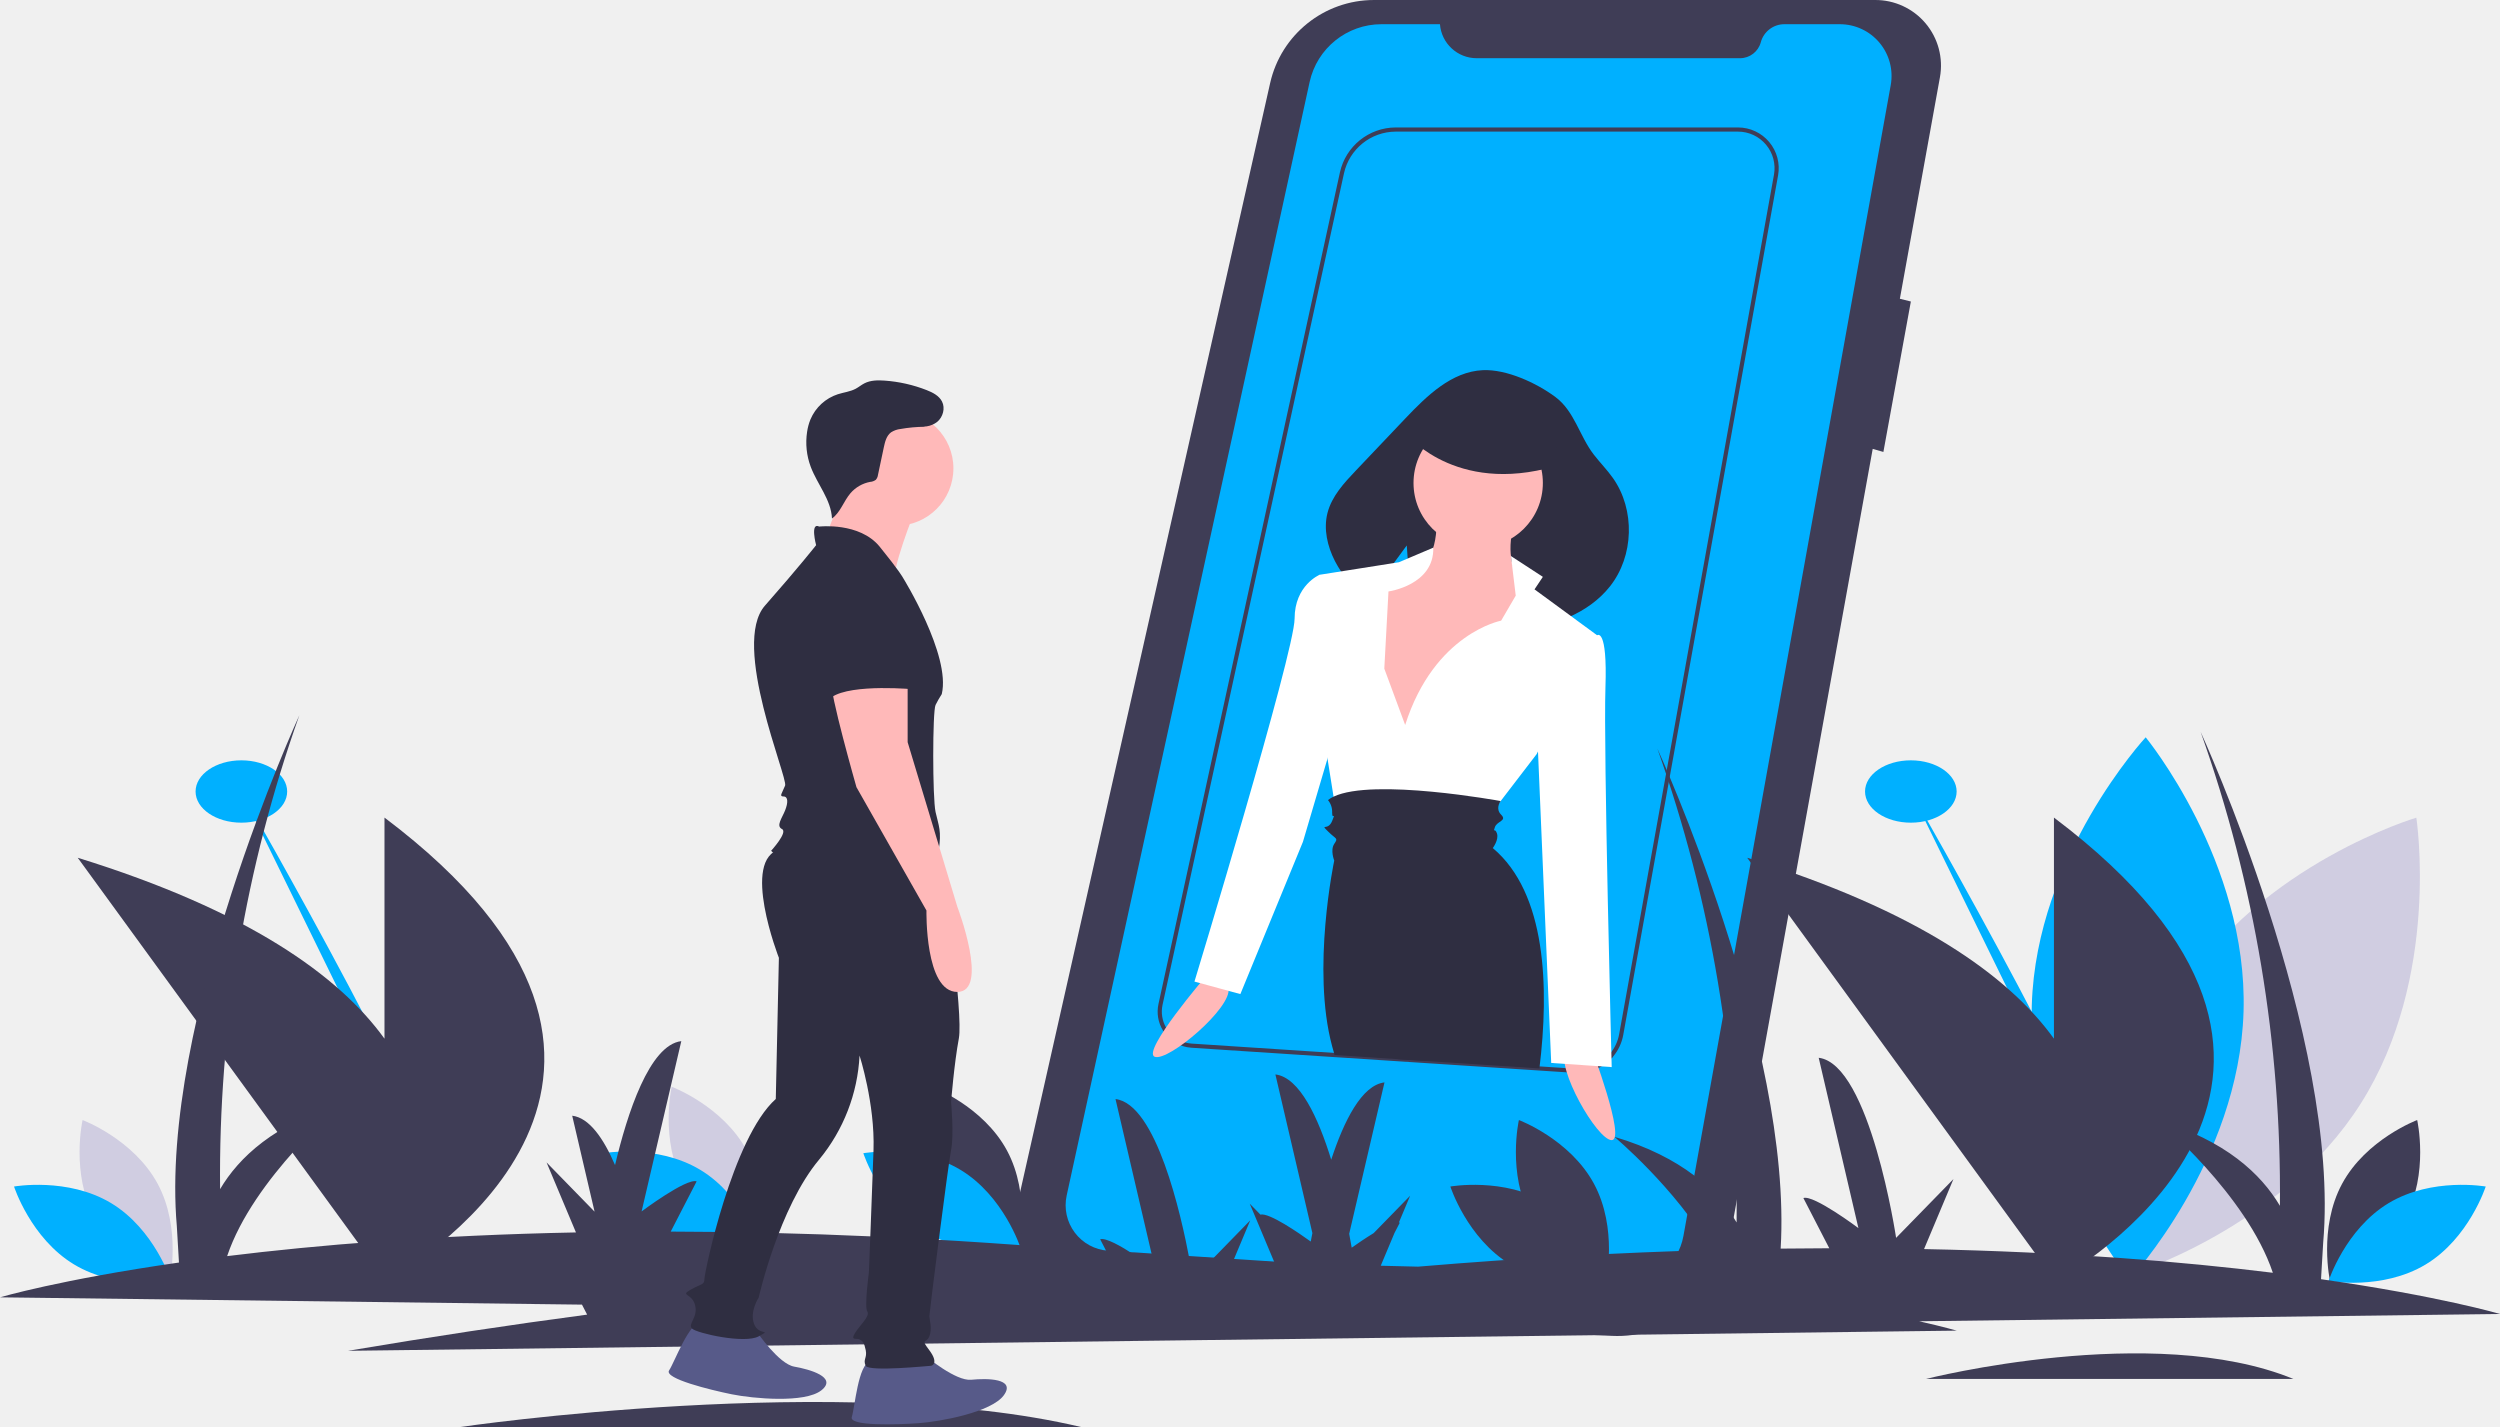
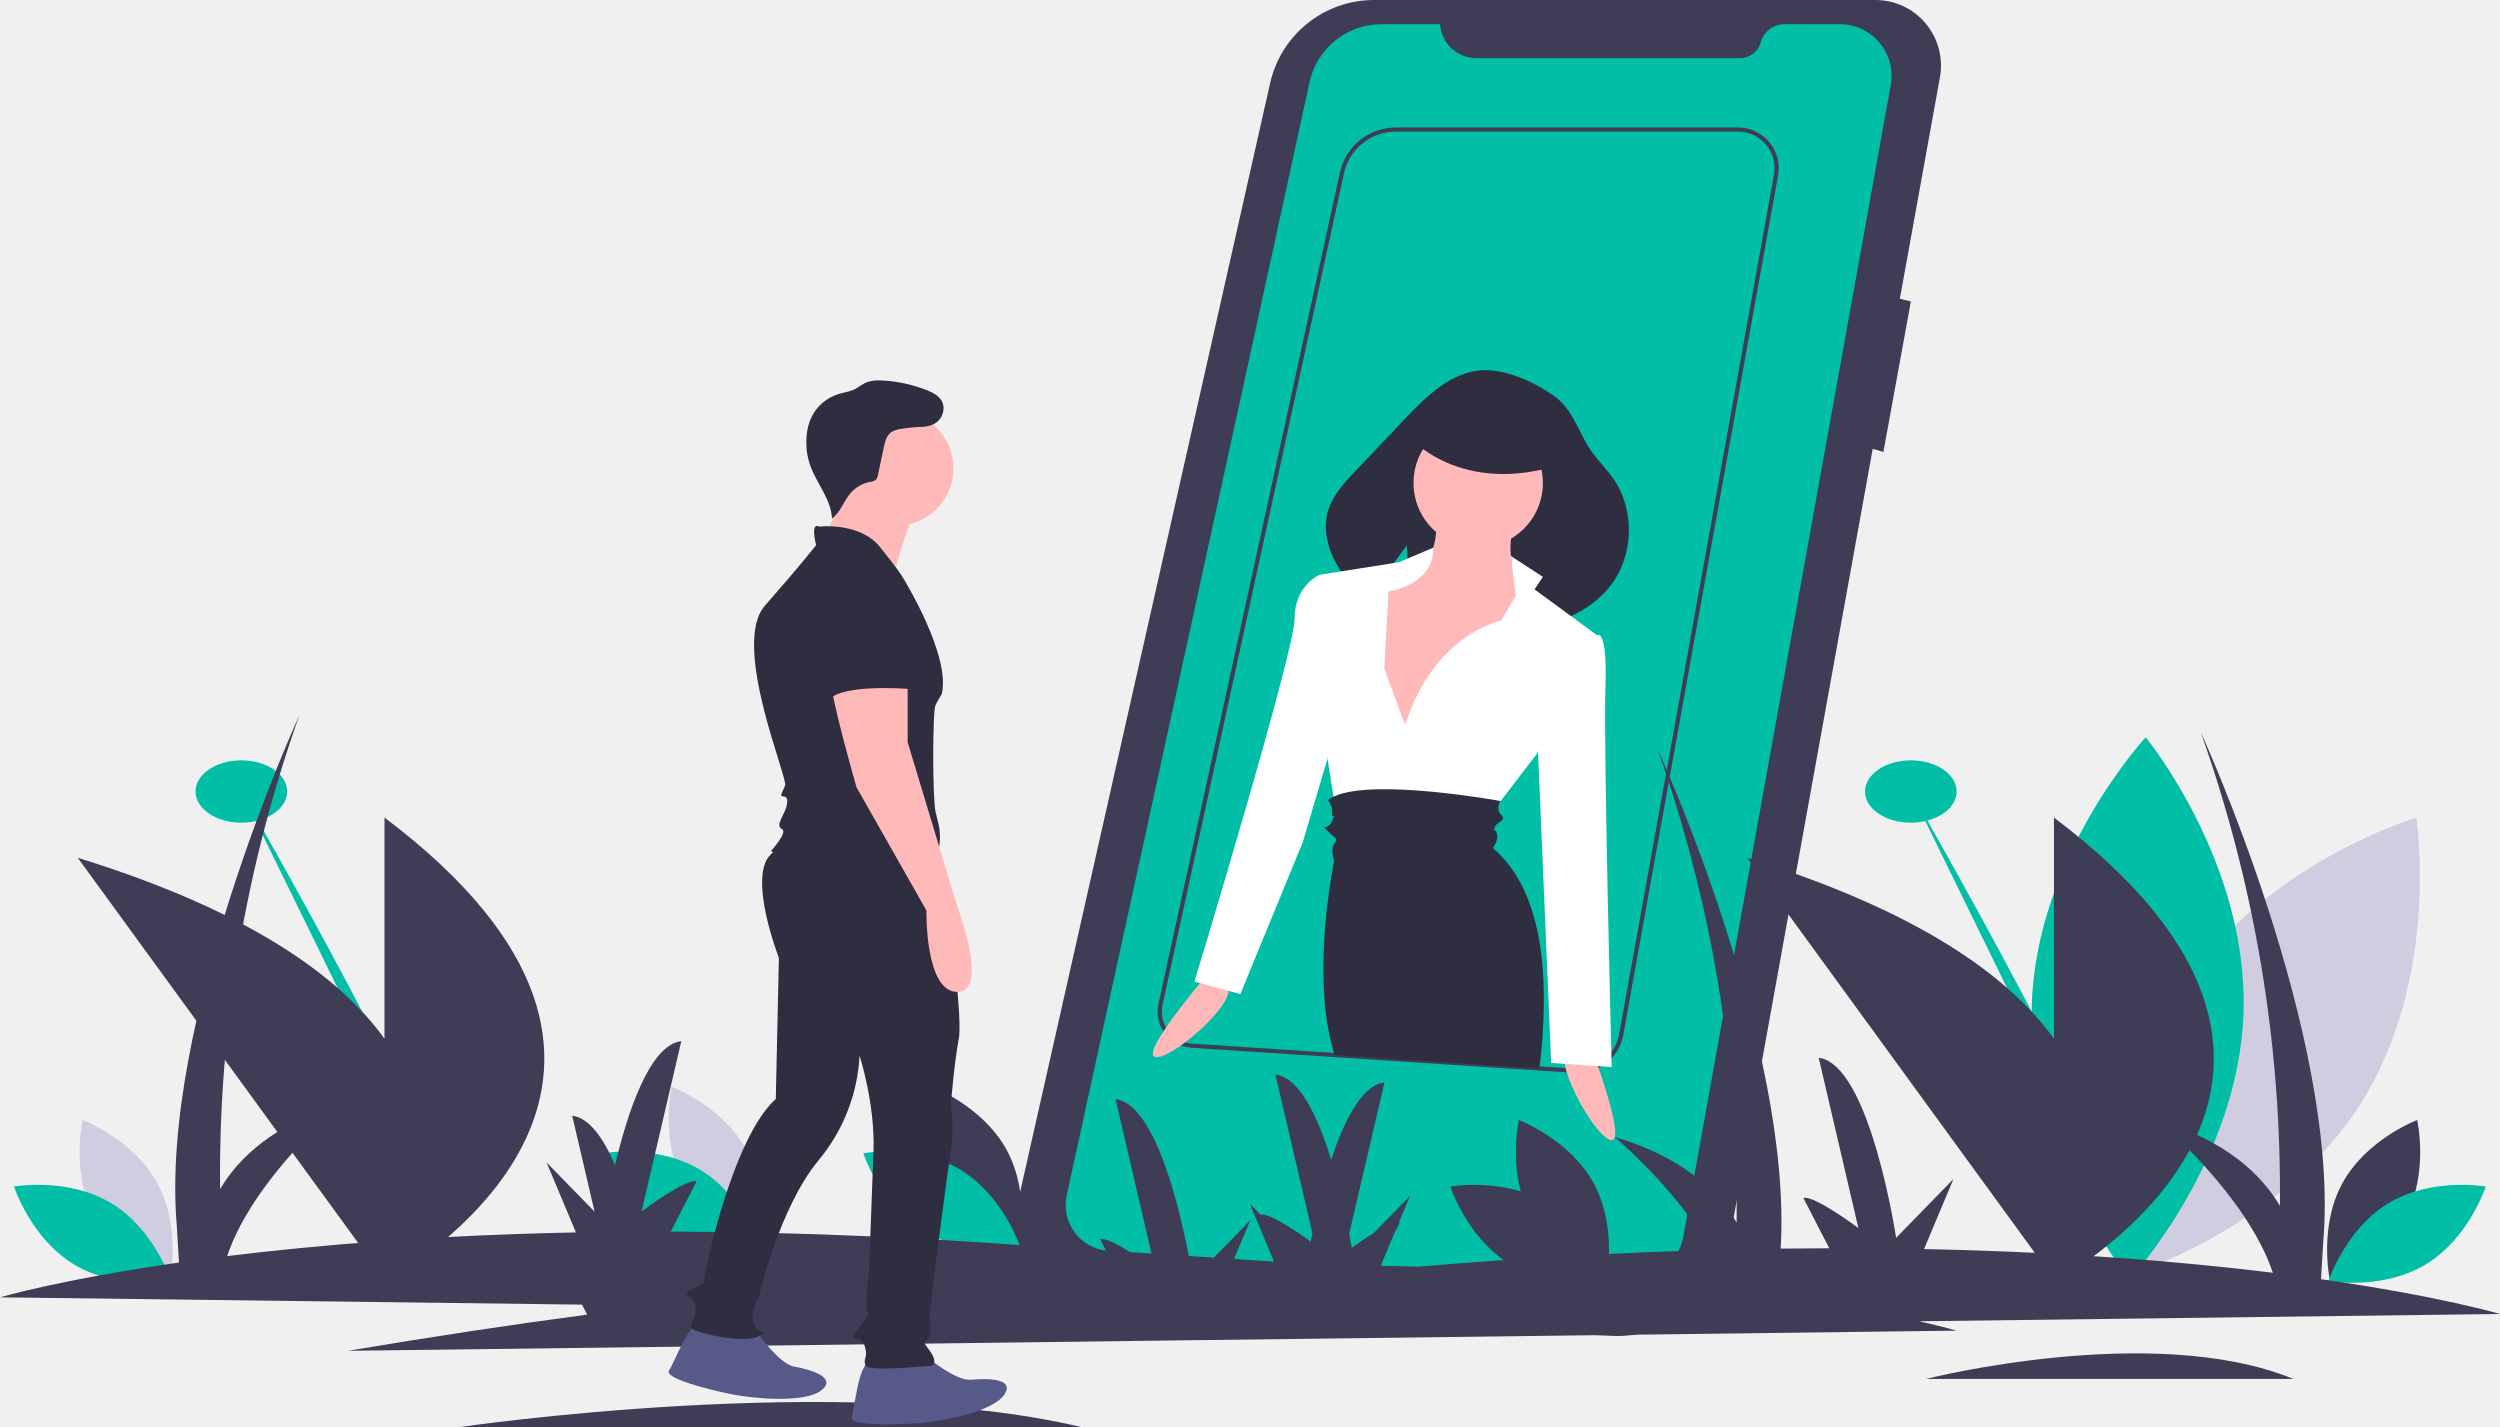
<svg xmlns="http://www.w3.org/2000/svg" id="b2757784-7f0f-40b7-8ac2-02a73d18cf5c" data-name="Layer 1" width="1200.983" height="685.505" viewBox="0 0 1200.983 685.505">
  <path d="M900.193,107.249H659.577a51.15,51.15,0,0,0-49.898,39.901L488.101,686.416a41.34,41.34,0,0,0,38.294,50.382L773.749,748.986a54.615,54.615,0,0,0,56.43-44.827l68.967-381.268,5.131,1.466,13.196-72.265-5.281-1.32,19.251-106.426A31.493,31.493,0,0,0,900.193,107.249Z" transform="translate(0.49146 -107.2475)" fill="#3f3d56" />
-   <path d="M691.254,118.874H663.167a35.349,35.349,0,0,0-34.536,27.813L511.932,681.555a21.903,21.903,0,0,0,19.967,26.525l246.554,16.159a28.367,28.367,0,0,0,29.773-23.277L907.806,148.124a24.846,24.846,0,0,0-24.452-29.25h-26.645a11.726,11.726,0,0,0-11.323,8.677v0a10.352,10.352,0,0,1-9.996,7.661H708.897a17.695,17.695,0,0,1-17.643-16.338Z" transform="translate(0.49146 -107.2475)" fill="#00b0ff" />
+   <path d="M691.254,118.874H663.167a35.349,35.349,0,0,0-34.536,27.813L511.932,681.555a21.903,21.903,0,0,0,19.967,26.525l246.554,16.159a28.367,28.367,0,0,0,29.773-23.277L907.806,148.124a24.846,24.846,0,0,0-24.452-29.25h-26.645a11.726,11.726,0,0,0-11.323,8.677v0a10.352,10.352,0,0,1-9.996,7.661H708.897a17.695,17.695,0,0,1-17.643-16.338Z" transform="translate(0.49146 -107.2475)" fill="#00bfa6" />
  <path d="M1047.635,582.907c-38.475,60.796-26.665,137.293-26.665,137.293s74.19-22.072,112.665-82.867,26.665-137.293,26.665-137.293S1086.11,522.112,1047.635,582.907Z" transform="translate(0.49146 -107.2475)" fill="#d0cde1" />
-   <path d="M1077.297,593.16c-2.128,71.916-54.718,128.71-54.718,128.71s-49.14-59.804-47.013-131.72S1030.284,461.44,1030.284,461.44,1079.424,521.244,1077.297,593.16Z" transform="translate(0.49146 -107.2475)" fill="#00b0ff" />
-   <ellipse cx="115.953" cy="380.233" rx="22" ry="14.975" fill="#00b0ff" />
-   <path d="M115.461,487.481S219.96,669.048,217.21,695.253" transform="translate(0.49146 -107.2475)" fill="#00b0ff" />
+   <path d="M1077.297,593.16c-2.128,71.916-54.718,128.71-54.718,128.71s-49.14-59.804-47.013-131.72S1030.284,461.44,1030.284,461.44,1079.424,521.244,1077.297,593.16Z" transform="translate(0.49146 -107.2475)" fill="#00bfa6" />
+   <ellipse cx="115.953" cy="380.233" rx="22" ry="14.975" fill="#00bfa6" />
+   <path d="M115.461,487.481S219.96,669.048,217.21,695.253" transform="translate(0.49146 -107.2475)" fill="#00bfa6" />
  <path d="M184.21,500.006V606.219C162.321,575.889,118.661,544.658,36.846,519.306L184.21,721.722V723.26s.278-.15.797-.443l.251.345s.21-.281.587-.825C203.014,712.391,347.009,622.719,184.21,500.006Z" transform="translate(0.49146 -107.2475)" fill="#3f3d56" />
-   <ellipse cx="917.953" cy="380.233" rx="22" ry="14.975" fill="#00b0ff" />
-   <path d="M917.461,487.481s104.499,181.567,101.749,207.773" transform="translate(0.49146 -107.2475)" fill="#00b0ff" />
+   <ellipse cx="917.953" cy="380.233" rx="22" ry="14.975" fill="#00bfa6" />
+   <path d="M917.461,487.481s104.499,181.567,101.749,207.773" transform="translate(0.49146 -107.2475)" fill="#00bfa6" />
  <path d="M986.21,500.006V606.219C964.321,575.889,920.661,544.658,838.846,519.306L986.21,721.722V723.26s.278-.15.797-.443l.251.345s.21-.281.587-.825C1005.014,712.391,1149.009,622.719,986.21,500.006Z" transform="translate(0.49146 -107.2475)" fill="#3f3d56" />
  <path d="M44.941,692.259c11.55,21.42,36.063,30.615,36.063,30.615s5.787-25.533-5.763-46.953-36.063-30.615-36.063-30.615S33.391,670.839,44.941,692.259Z" transform="translate(0.49146 -107.2475)" fill="#d0cde1" />
-   <path d="M52.88,685.212C73.732,697.757,81.763,722.676,81.763,722.676s-25.777,4.579-46.63-7.967S6.25,677.245,6.25,677.245,32.027,672.666,52.88,685.212Z" transform="translate(0.49146 -107.2475)" fill="#00b0ff" />
+   <path d="M52.88,685.212C73.732,697.757,81.763,722.676,81.763,722.676s-25.777,4.579-46.63-7.967S6.25,677.245,6.25,677.245,32.027,672.666,52.88,685.212Z" transform="translate(0.49146 -107.2475)" fill="#00bfa6" />
  <path d="M734.941,692.259c11.55,21.42,36.063,30.615,36.063,30.615s5.787-25.533-5.763-46.953-36.063-30.615-36.063-30.615S723.391,670.839,734.941,692.259Z" transform="translate(0.49146 -107.2475)" fill="#3f3d56" />
  <path d="M742.88,685.212c20.852,12.545,28.883,37.464,28.883,37.464s-25.777,4.579-46.63-7.967S696.25,677.245,696.25,677.245,722.027,672.666,742.88,685.212Z" transform="translate(0.49146 -107.2475)" fill="#3f3d56" />
  <path d="M452.941,676.259c11.55,21.42,36.063,30.615,36.063,30.615s5.787-25.533-5.763-46.953-36.063-30.615-36.063-30.615S441.391,654.839,452.941,676.259Z" transform="translate(0.49146 -107.2475)" fill="#3f3d56" />
-   <path d="M460.88,669.212c20.852,12.545,28.883,37.464,28.883,37.464s-25.777,4.579-46.63-7.967S414.25,661.245,414.25,661.245,440.027,656.666,460.88,669.212Z" transform="translate(0.49146 -107.2475)" fill="#00b0ff" />
+   <path d="M460.88,669.212c20.852,12.545,28.883,37.464,28.883,37.464s-25.777,4.579-46.63-7.967S414.25,661.245,414.25,661.245,440.027,656.666,460.88,669.212Z" transform="translate(0.49146 -107.2475)" fill="#00bfa6" />
  <path d="M327.941,676.259c11.55,21.42,36.063,30.615,36.063,30.615s5.787-25.533-5.763-46.953-36.063-30.615-36.063-30.615S316.391,654.839,327.941,676.259Z" transform="translate(0.49146 -107.2475)" fill="#d0cde1" />
-   <path d="M335.88,669.212c20.852,12.545,28.883,37.464,28.883,37.464s-25.777,4.579-46.63-7.967S289.25,661.245,289.25,661.245,315.027,656.666,335.88,669.212Z" transform="translate(0.49146 -107.2475)" fill="#00b0ff" />
+   <path d="M335.88,669.212c20.852,12.545,28.883,37.464,28.883,37.464s-25.777,4.579-46.63-7.967S289.25,661.245,289.25,661.245,315.027,656.666,335.88,669.212Z" transform="translate(0.49146 -107.2475)" fill="#00bfa6" />
  <path d="M1154.941,692.259c-11.55,21.42-36.063,30.615-36.063,30.615s-5.787-25.533,5.763-46.953,36.063-30.615,36.063-30.615S1166.491,670.839,1154.941,692.259Z" transform="translate(0.49146 -107.2475)" fill="#3f3d56" />
-   <path d="M1147.002,685.212c-20.852,12.545-28.883,37.464-28.883,37.464s25.777,4.579,46.63-7.967,28.883-37.464,28.883-37.464S1167.855,672.666,1147.002,685.212Z" transform="translate(0.49146 -107.2475)" fill="#00b0ff" />
+   <path d="M1147.002,685.212c-20.852,12.545-28.883,37.464-28.883,37.464s25.777,4.579,46.63-7.967,28.883-37.464,28.883-37.464S1167.855,672.666,1147.002,685.212Z" transform="translate(0.49146 -107.2475)" fill="#00bfa6" />
  <path d="M1200.491,738.477s-28.763-8.523-85.974-16.715l1.03-17.503c8.611-98.572-58.873-245.421-58.873-245.421a658.936,658.936,0,0,1,38.086,227.671c-8.949-15.17-26.075-31.441-58.723-41.151,0,0,42.751,35.741,55.335,73.321-43.14-5.333-99.031-10.011-167.568-11.382L937.93,673.664l-27.544,28.243s-12.535-83.537-37.188-86.51l19.077,81.814S870.739,681.07,865.837,682.773l12.442,24.123q-11.475.025-23.356.177c5.905-98.45-59.248-240.236-59.248-240.236a658.934,658.934,0,0,1,38.086,227.671c-8.949-15.17-26.075-31.441-58.723-41.151,0,0,29.394,24.575,46.61,54.396-43.29,1.199-90.268,3.722-140.911,7.985q-8.819-.258-17.931-.442l6.61-15.74,2.557-4.958a2.257,2.257,0,0,0-.436-.093l5.392-12.84-17.517,17.962c-3.936,2.386-7.885,5.103-10.56,7.003-.285-1.684-.685-3.953-1.201-6.671l16.96-72.736c-10.926,1.318-19.47,18.461-25.599,37.142-6.195-20.104-15.147-39.56-26.815-40.967L629.971,699.619c-.289,1.437-.553,2.796-.793,4.058-5.462-3.937-19.998-14.016-24.178-12.939l-5.12-5.25L612.239,714.916q-8.892.04-18.015.154-1.514-.168-3.027-.336l8.922-21.245-19.593,20.091q-4.785-.509-9.534-.999c-4.077-21.765-16.014-74.996-35.605-77.358l17.62,75.565q-4.373-.422-8.709-.826c-6.292-4.093-13.654-8.273-16.272-7.363l3.182,6.169c-78.453-6.951-148.297-9.738-209.488-9.871L334.163,674.773c-4.902-1.703-26.438,14.438-26.438,14.438l19.077-81.814c-15.331,1.849-25.974,34.851-31.832,59.547-5.507-12.801-12.372-22.732-20.583-23.722L285.135,689.315,262.07,665.664l14.124,33.632c-68.537,1.371-124.428,6.049-167.568,11.382,12.585-37.58,55.335-73.321,55.335-73.321-32.648,9.71-49.774,25.982-58.723,41.151a658.934,658.934,0,0,1,38.086-227.671S75.841,597.687,84.452,696.259l1.03,17.503C28.271,721.954-.491,730.477-.491,730.477l279.579,3.505,2.476,4.801q-55.159,7.32-114.891,17.382l772.819-9.687s-6.033-1.785-18.03-4.502Z" transform="translate(0.49146 -107.2475)" fill="#3f3d56" />
  <path d="M220.742,792.753s184-27,298,0" transform="translate(0.49146 -107.2475)" fill="#3f3d56" />
  <path d="M924.742,769.68s108.98-27.639,176.5,0" transform="translate(0.49146 -107.2475)" fill="#3f3d56" />
  <path d="M757.448,622.69q-.715,0-1.432-.046l-17.053-1.12L571.854,610.575a17.281,17.281,0,0,1-13.669-8.29,17.217,17.217,0,0,1-2.152-12.731L643.203,190.033a27.549,27.549,0,0,1,26.767-21.557h164.471a19.561,19.561,0,0,1,19.244,23.027L779.305,604.435a22.249,22.249,0,0,1-4.815,10.301l-.207.499-.216.001a22.282,22.282,0,0,1-6.457,5.01l-.121.057A22.236,22.236,0,0,1,757.448,622.69ZM669.97,170.477a25.538,25.538,0,0,0-24.812,19.983l-87.17,399.52a15.408,15.408,0,0,0,10.12,17.839,15.429,15.429,0,0,0,3.883.761l184.155,12.069a20.181,20.181,0,0,0,10.423-2.124l.114-.053a20.259,20.259,0,0,0,5.843-4.513l.325-.381a20.24,20.24,0,0,0,4.487-9.5l74.379-412.929.984.177-.984-.177a17.562,17.562,0,0,0-17.275-20.673Z" transform="translate(0.49146 -107.2475)" fill="#3f3d56" />
  <path d="M579.03,575.944s-31.382,36.598-24.786,38.987,37.391-23.761,35.411-33.006Z" transform="translate(0.49146 -107.2475)" fill="#ffb9b9" />
  <path d="M763.738,609.861s17.037,45.099,10.022,45.099-27.06-35.077-22.049-43.095Z" transform="translate(0.49146 -107.2475)" fill="#ffb9b9" />
  <path d="M774.339,336.879c-2.813-3.978-6.273-7.455-9.242-11.318-6.844-8.907-9.212-20.776-18.397-27.607-9.088-6.759-23.51-13.411-34.883-12.878-14.988.702-26.878,12.33-37.211,23.211q-11.844,12.472-23.688,24.944c-5.712,6.015-11.635,12.401-13.694,20.437-1.979,7.723-.048,16.02,3.575,23.122a56.276,56.276,0,0,0,15.477,18.476c7.929-10.918,19.038-25.994,19.038-25.994l2.586,37.5c13.434,4.452,27.864,5.327,42.021,4.343l4.193-15.375,4.401,14.524c16.918-2.243,33.913-8.084,44.386-21.286C784.479,374.381,785.094,352.091,774.339,336.879Z" transform="translate(0.49146 -107.2475)" fill="#2f2e41" />
  <circle cx="710.111" cy="232.018" r="31.068" fill="#ffb9b9" />
  <path d="M689.575,354.298s2.004,24.053-11.024,26.057-27.06,0-27.06,8.018,10.022,81.179,10.022,81.179l25.055-2.004,35.077-34.075,19.042-37.082s-23.051-10.022-13.029-40.088Z" transform="translate(0.49146 -107.2475)" fill="#ffb9b9" />
  <path d="M674.542,455.521,664.52,428.461l2.004-37.082s22.005-3.007,21.526-21.046L671.535,377.349l-38.084,6.013v35.077S620.423,439.486,635.456,460.532l7.015,44.097,72.159-5.011L737.681,469.552l29.064-57.126-30.066-22.049,4.009-6.013-15.336-10.001,2.307,19.021-7.015,12.026S688.573,411.424,674.542,455.521Z" transform="translate(0.49146 -107.2475)" fill="#fff" />
  <path d="M639.465,385.367l-6.013-2.004s-12.026,5.011-12.026,21.046-48.106,174.384-48.106,174.384l22.049,6.013,30.066-73.161L643.474,450.51Z" transform="translate(0.49146 -107.2475)" fill="#fff" />
  <path d="M758.727,412.426H766.745s5.011-4.009,4.009,25.055,3.007,182.401,3.007,182.401l-29.064-2.004L737.681,452.514Z" transform="translate(0.49146 -107.2475)" fill="#fff" />
  <path d="M739.03,620.527l-54.77-3.59-13.31-.87-30.31-1.99c-.46-1.63-.86-3.04-1.18-4.22-10.02-37.08,1.01-89.19,1.01-89.19s-2.01-5.01,0-8.02c2-3.01,1-2-3.01-6.01s0,0,2-5.01c2.01-5.02,0,0,0-4.01a8.815,8.815,0,0,0-2-6.02,13.37,13.37,0,0,1,2.68-1.64c19.07-9.14,80.28,2.11,80.28,2.11s-.04.05-.11.15c-.48.7-2.3,3.76.33,6.4,3.01,3.01-2,3.01-3,6.01-1.01,3.01,0,0,1,3.01s-2.01,7.01-2.01,7.01C742.43,536.327,743.79,581.657,739.03,620.527Z" transform="translate(0.49146 -107.2475)" fill="#2f2e41" />
  <path d="M684.26,616.937l-13.31-.87c2.26-10.27,3.59-16.23,3.59-16.23Z" transform="translate(0.49146 -107.2475)" fill="#2f2e41" />
  <path d="M676.045,316.716s25.055,30.066,75.165,13.029l-14.031-25.055L704.107,294.667Z" transform="translate(0.49146 -107.2475)" fill="#2f2e41" />
  <path d="M444.476,758.893s14.159,11.923,21.611,11.178,21.611-.745,15.649,7.452-30.554,12.669-40.987,13.414-33.535,1.49-32.044-2.981,2.981-25.337,8.943-26.828S444.476,758.893,444.476,758.893Z" transform="translate(0.49146 -107.2475)" fill="#575a89" />
  <path d="M363.211,747.186s10.434,15.29,17.812,16.575,21.016,5.09,13.071,11.384-32.834,3.991-43.084,1.905-32.701-7.577-30.064-11.483,9.681-23.604,15.824-23.437S363.211,747.186,363.211,747.186Z" transform="translate(0.49146 -107.2475)" fill="#575a89" />
  <path d="M452.771,528.517s9.591,65.684,7.355,77.607-3.726,30.554-3.726,30.554,1.49,15.649,0,23.102-10.433,78.247-10.433,79.738,1.49,5.962,0,9.688-4.471.745,0,6.707,1.49,7.452.745,7.452-29.809,2.981-31.299,0,.745-3.726,0-7.452-1.49-4.471-2.981-5.216-4.471.745-2.236-2.981,7.452-8.197,5.962-10.433.745-18.63.745-18.63,1.49-36.515,2.236-58.872-6.707-45.458-6.707-45.458a85.264,85.264,0,0,1-19.376,49.929c-19.376,23.102-29.063,66.324-29.063,66.324s-4.471,6.707-2.236,12.669,8.943,2.236,2.236,5.962-29.809-1.49-32.044-3.726,2.981-5.216,1.49-11.178-7.452-4.471-2.236-7.452,6.707-2.236,6.707-5.216,13.414-67.814,34.28-86.445l1.49-67.814s-18.63-47.694.745-52.165S452.771,528.517,452.771,528.517Z" transform="translate(0.49146 -107.2475)" fill="#2f2e41" />
  <path d="M439.26,352.006s-12.669,31.299-9.688,35.77-36.515-14.904-36.515-14.904,12.669-31.299,12.669-35.025S439.26,352.006,439.26,352.006Z" transform="translate(0.49146 -107.2475)" fill="#ffb9b9" />
  <circle cx="430.436" cy="225.011" r="27.573" fill="#ffb9b9" />
  <path d="M393.057,360.204s19.376-2.236,29.063,9.688,11.178,14.904,11.178,14.904,23.102,37.261,18.63,55.891a53.906,53.906,0,0,0-2.981,5.216c-1.49,2.981-1.49,44.713,0,51.42s2.981,8.943,1.49,18.63,11.923,25.337-3.726,28.318-27.573.745-32.789-5.962-.745-11.178-17.14-11.178-26.828-11.178-26.828-11.178,8.197-8.943,5.216-10.433,0-5.216,1.49-8.943,1.49-6.707-.745-6.707-.745-1.49.745-5.216-26.082-67.814-9.688-86.445,24.592-29.063,24.592-29.063S388.585,357.968,393.057,360.204Z" transform="translate(0.49146 -107.2475)" fill="#2f2e41" />
  <path d="M435.534,430.999v32.789L459.381,542.781s15.649,40.987,0,40.987-14.811-39.12-14.811-39.12L410.942,485.4s-13.414-46.948-11.923-50.675S435.534,430.999,435.534,430.999Z" transform="translate(0.49146 -107.2475)" fill="#ffb9b9" />
  <path d="M422.865,382.56s22.356,8.943,16.395,32.789,0,23.102,0,23.102-30.554-2.981-40.242,3.726l-2.236-8.943S387.84,381.815,422.865,382.56Z" transform="translate(0.49146 -107.2475)" fill="#2f2e41" />
  <path d="M439.36,311.559a11.001,11.001,0,0,0,10.334-1.608c2.809-2.314,4-6.585,2.348-9.828-1.427-2.8-4.479-4.337-7.406-5.482a68.83,68.83,0,0,0-20.171-4.555c-3.297-.234-6.759-.197-9.701,1.309-1.456.745-2.72,1.821-4.162,2.592-2.651,1.419-5.735,1.735-8.6,2.648A21.526,21.526,0,0,0,388.848,308.728a25.939,25.939,0,0,0-1.62,6.003,33.435,33.435,0,0,0,1.739,16.738c3.177,8.458,9.839,15.852,10.215,24.879,4.078-2.959,5.59-8.299,8.858-12.133a16.503,16.503,0,0,1,9.419-5.463,5.246,5.246,0,0,0,2.808-1.024,4.52,4.52,0,0,0,1.025-2.392l2.79-13.174c.568-2.681,1.285-5.604,3.489-7.234a10.558,10.558,0,0,1,4.548-1.602,71.339,71.339,0,0,1,11.65-1.062" transform="translate(0.49146 -107.2475)" fill="#2f2e41" />
</svg>
